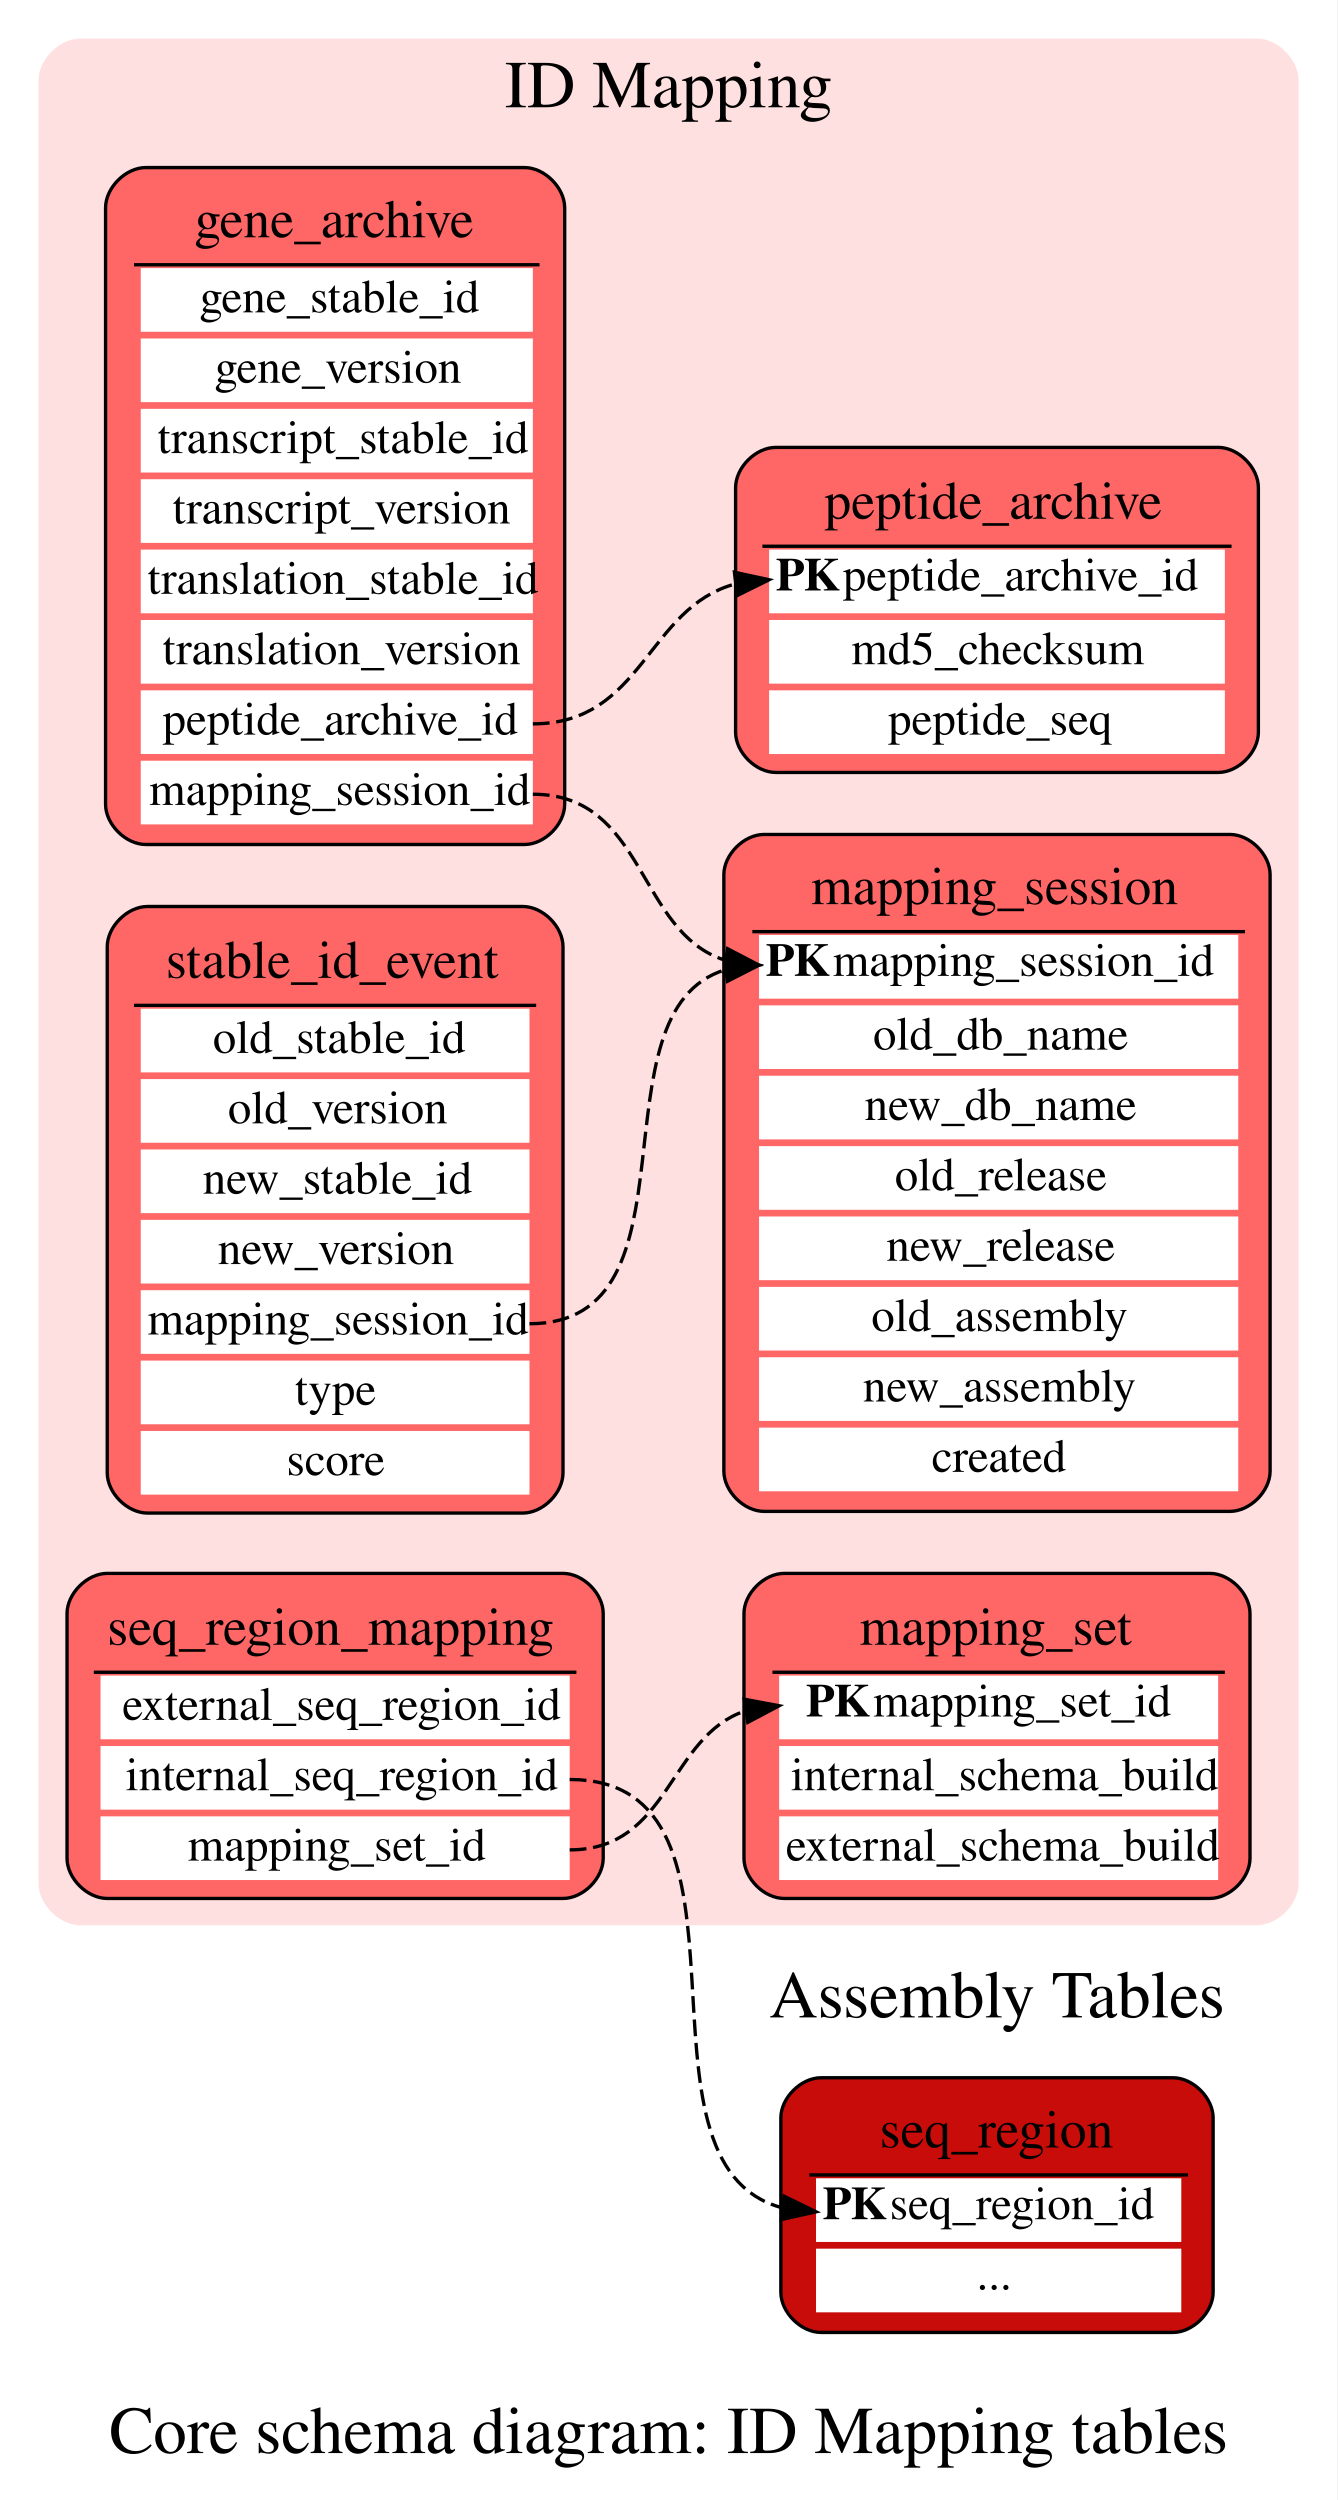
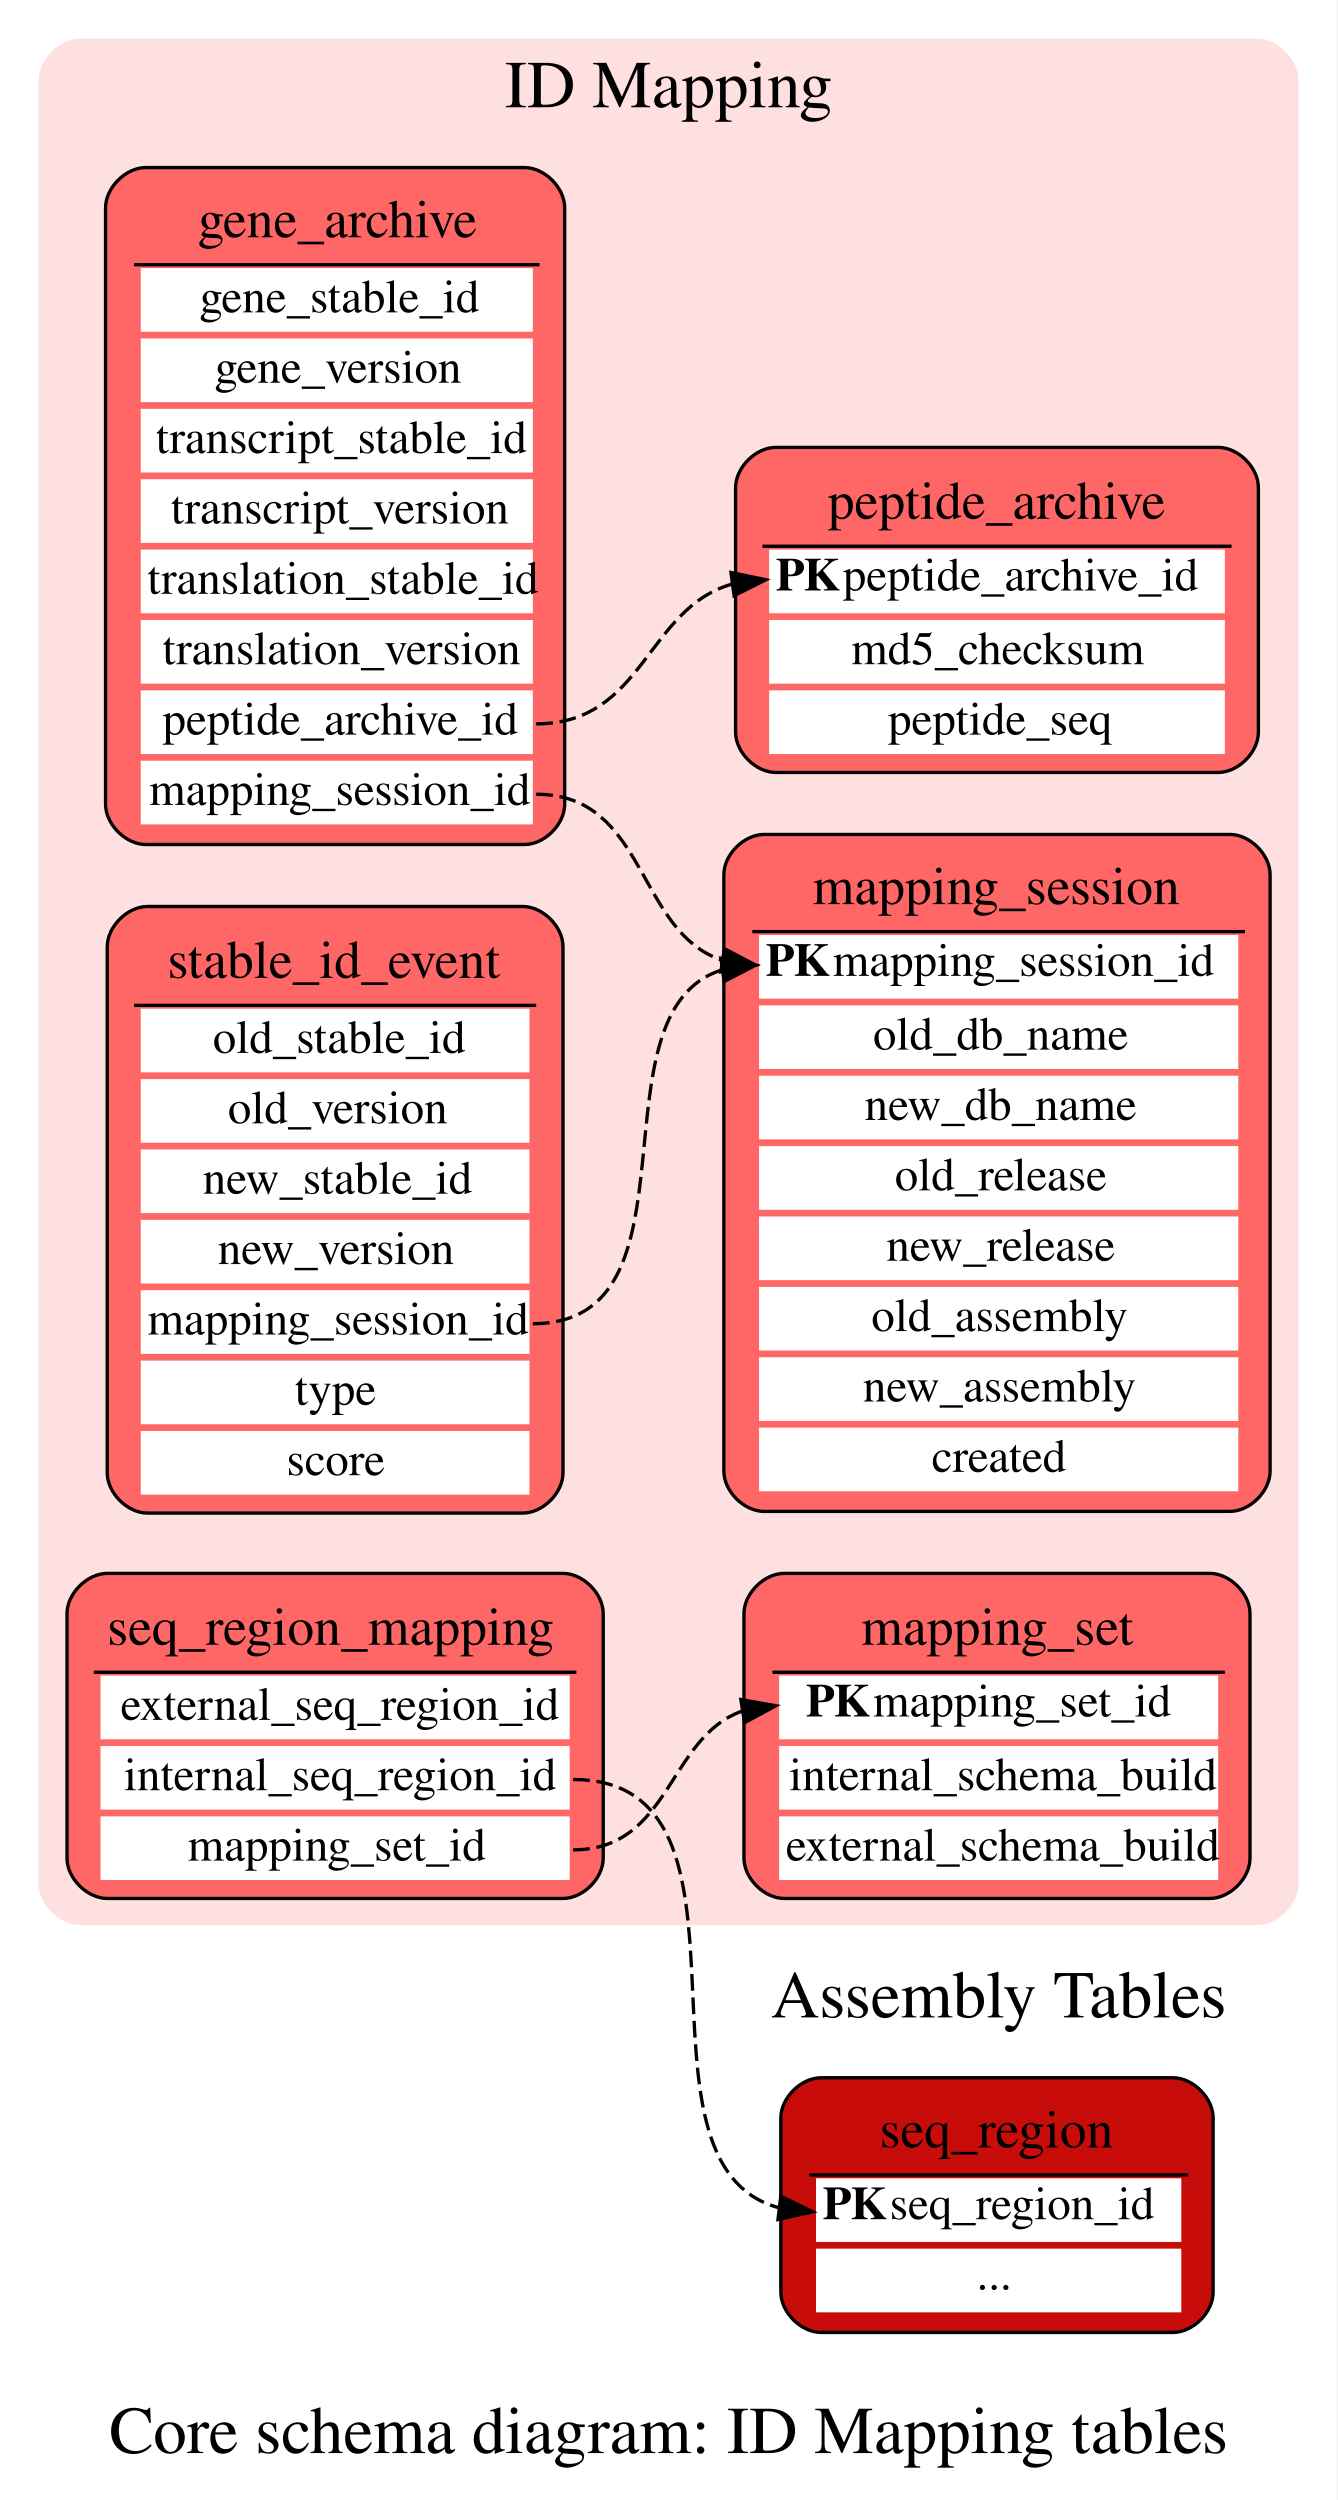
<svg xmlns="http://www.w3.org/2000/svg" width="399pt" height="746pt" viewBox="0.00 0.00 399.00 746.00">
  <g id="graph0" class="graph" transform="scale(1 1) rotate(0) translate(4 742)">
-     <polygon fill="#ffffff" stroke="transparent" points="-4,4 -4,-742 395,-742 395,4 -4,4" />
-     <text text-anchor="middle" x="195.5" y="-10" font-family="Times,serif" font-size="20.00" fill="#000000">Core schema diagram: ID Mapping tables</text>
+     <polygon fill="white" stroke="transparent" points="-4,4 -4,-742 395,-742 395,4 -4,4" />
+     <text text-anchor="middle" x="195.5" y="-10" font-family="Times,serif" font-size="20.00">Core schema diagram: ID Mapping tables</text>
    <g id="clust1" class="cluster">
-       <polygon fill="#ffffff" stroke="#ffffff" points="217,-38 217,-160 370,-160 370,-38 217,-38" />
-       <text text-anchor="middle" x="293.5" y="-140" font-family="Times,serif" font-size="20.00" fill="#000000">Assembly Tables</text>
+       <polygon fill="white" stroke="white" points="218,-38 218,-160 370,-160 370,-38 218,-38" />
+       <text text-anchor="middle" x="294" y="-140" font-family="Times,serif" font-size="20.00">Assembly Tables</text>
    </g>
    <g id="clust2" class="cluster">
      <path fill="#ffe0e0" stroke="#ffe0e0" d="M20,-168C20,-168 371,-168 371,-168 377,-168 383,-174 383,-180 383,-180 383,-718 383,-718 383,-724 377,-730 371,-730 371,-730 20,-730 20,-730 14,-730 8,-724 8,-718 8,-718 8,-180 8,-180 8,-174 14,-168 20,-168" />
-       <text text-anchor="middle" x="195.5" y="-710" font-family="Times,serif" font-size="20.00" fill="#000000">ID Mapping</text>
+       <text text-anchor="middle" x="195.5" y="-710" font-family="Times,serif" font-size="20.00">ID Mapping</text>
    </g>
    <g id="node1" class="node">
-       <path fill="#ff6666" stroke="#000000" d="M152.5,-692C152.5,-692 39.5,-692 39.5,-692 33.5,-692 27.5,-686 27.5,-680 27.5,-680 27.5,-502 27.5,-502 27.5,-496 33.5,-490 39.5,-490 39.5,-490 152.5,-490 152.5,-490 158.5,-490 164.5,-496 164.5,-502 164.5,-502 164.5,-680 164.5,-680 164.5,-686 158.5,-692 152.5,-692" />
-       <text text-anchor="start" x="54" y="-671.2" font-family="Times,serif" font-size="16.00" fill="#000000">gene_archive</text>
-       <polygon fill="#ffffff" stroke="transparent" points="38,-643 38,-662 155,-662 155,-643 38,-643" />
-       <text text-anchor="start" x="55.5" y="-648.8" font-family="Times,serif" font-size="14.00" fill="#000000">gene_stable_id</text>
-       <polygon fill="#ffffff" stroke="transparent" points="38,-622 38,-641 155,-641 155,-622 38,-622" />
-       <text text-anchor="start" x="60" y="-627.8" font-family="Times,serif" font-size="14.00" fill="#000000">gene_version</text>
-       <polygon fill="#ffffff" stroke="transparent" points="38,-601 38,-620 155,-620 155,-601 38,-601" />
-       <text text-anchor="start" x="43" y="-606.8" font-family="Times,serif" font-size="14.00" fill="#000000">transcript_stable_id</text>
-       <polygon fill="#ffffff" stroke="transparent" points="38,-580 38,-599 155,-599 155,-580 38,-580" />
-       <text text-anchor="start" x="47.5" y="-585.8" font-family="Times,serif" font-size="14.00" fill="#000000">transcript_version</text>
-       <polygon fill="#ffffff" stroke="transparent" points="38,-559 38,-578 155,-578 155,-559 38,-559" />
-       <text text-anchor="start" x="40" y="-564.8" font-family="Times,serif" font-size="14.00" fill="#000000">translation_stable_id</text>
-       <polygon fill="#ffffff" stroke="transparent" points="38,-538 38,-557 155,-557 155,-538 38,-538" />
-       <text text-anchor="start" x="44.5" y="-543.8" font-family="Times,serif" font-size="14.00" fill="#000000">translation_version</text>
-       <polygon fill="#ffffff" stroke="transparent" points="38,-517 38,-536 155,-536 155,-517 38,-517" />
-       <text text-anchor="start" x="44.5" y="-522.8" font-family="Times,serif" font-size="14.00" fill="#000000">peptide_archive_id</text>
-       <polygon fill="#ffffff" stroke="transparent" points="38,-496 38,-515 155,-515 155,-496 38,-496" />
-       <text text-anchor="start" x="40.5" y="-501.8" font-family="Times,serif" font-size="14.00" fill="#000000">mapping_session_id</text>
-       <polygon fill="#000000" stroke="#000000" points="36,-663 36,-663 157,-663 157,-663 36,-663" />
+       <path fill="#ff6666" stroke="black" d="M152.5,-692C152.5,-692 39.5,-692 39.5,-692 33.5,-692 27.5,-686 27.5,-680 27.5,-680 27.5,-502 27.5,-502 27.5,-496 33.5,-490 39.5,-490 39.5,-490 152.5,-490 152.5,-490 158.5,-490 164.5,-496 164.5,-502 164.5,-502 164.5,-680 164.5,-680 164.5,-686 158.5,-692 152.5,-692" />
+       <text text-anchor="start" x="55" y="-671.2" font-family="Times,serif" font-size="16.00">gene_archive</text>
+       <polygon fill="white" stroke="transparent" points="38,-643 38,-662 155,-662 155,-643 38,-643" />
+       <text text-anchor="start" x="55.5" y="-648.8" font-family="Times,serif" font-size="14.00">gene_stable_id</text>
+       <polygon fill="white" stroke="transparent" points="38,-622 38,-641 155,-641 155,-622 38,-622" />
+       <text text-anchor="start" x="60" y="-627.8" font-family="Times,serif" font-size="14.00">gene_version</text>
+       <polygon fill="white" stroke="transparent" points="38,-601 38,-620 155,-620 155,-601 38,-601" />
+       <text text-anchor="start" x="42.5" y="-606.8" font-family="Times,serif" font-size="14.00">transcript_stable_id</text>
+       <polygon fill="white" stroke="transparent" points="38,-580 38,-599 155,-599 155,-580 38,-580" />
+       <text text-anchor="start" x="47" y="-585.8" font-family="Times,serif" font-size="14.00">transcript_version</text>
+       <polygon fill="white" stroke="transparent" points="38,-559 38,-578 155,-578 155,-559 38,-559" />
+       <text text-anchor="start" x="40" y="-564.8" font-family="Times,serif" font-size="14.00">translation_stable_id</text>
+       <polygon fill="white" stroke="transparent" points="38,-538 38,-557 155,-557 155,-538 38,-538" />
+       <text text-anchor="start" x="44.5" y="-543.8" font-family="Times,serif" font-size="14.00">translation_version</text>
+       <polygon fill="white" stroke="transparent" points="38,-517 38,-536 155,-536 155,-517 38,-517" />
+       <text text-anchor="start" x="44.5" y="-522.8" font-family="Times,serif" font-size="14.00">peptide_archive_id</text>
+       <polygon fill="white" stroke="transparent" points="38,-496 38,-515 155,-515 155,-496 38,-496" />
+       <text text-anchor="start" x="40.5" y="-501.8" font-family="Times,serif" font-size="14.00">mapping_session_id</text>
+       <polygon fill="black" stroke="black" points="36,-663 36,-663 157,-663 157,-663 36,-663" />
    </g>
    <g id="node2" class="node">
-       <path fill="#ff6666" stroke="#000000" d="M363,-493C363,-493 224,-493 224,-493 218,-493 212,-487 212,-481 212,-481 212,-303 212,-303 212,-297 218,-291 224,-291 224,-291 363,-291 363,-291 369,-291 375,-297 375,-303 375,-303 375,-481 375,-481 375,-487 369,-493 363,-493" />
-       <text text-anchor="start" x="238" y="-472.2" font-family="Times,serif" font-size="16.00" fill="#000000">mapping_session</text>
-       <polygon fill="#ffffff" stroke="transparent" points="222.5,-444 222.5,-463 365.5,-463 365.5,-444 222.5,-444" />
-       <text text-anchor="start" x="224.5" y="-450.8" font-family="Times,serif" font-weight="bold" font-size="14.00" fill="#000000">PK</text>
-       <text text-anchor="start" x="244.5" y="-450.8" font-family="Times,serif" font-size="14.00" fill="#000000">  mapping_session_id</text>
-       <polygon fill="#ffffff" stroke="transparent" points="222.5,-423 222.5,-442 365.5,-442 365.5,-423 222.5,-423" />
-       <text text-anchor="start" x="256.5" y="-428.8" font-family="Times,serif" font-size="14.00" fill="#000000">old_db_name</text>
-       <polygon fill="#ffffff" stroke="transparent" points="222.5,-402 222.5,-421 365.5,-421 365.5,-402 222.5,-402" />
-       <text text-anchor="start" x="254" y="-407.8" font-family="Times,serif" font-size="14.00" fill="#000000">new_db_name</text>
-       <polygon fill="#ffffff" stroke="transparent" points="222.5,-381 222.5,-400 365.5,-400 365.5,-381 222.5,-381" />
-       <text text-anchor="start" x="263" y="-386.8" font-family="Times,serif" font-size="14.00" fill="#000000">old_release</text>
-       <polygon fill="#ffffff" stroke="transparent" points="222.5,-360 222.5,-379 365.5,-379 365.5,-360 222.5,-360" />
-       <text text-anchor="start" x="260.5" y="-365.8" font-family="Times,serif" font-size="14.00" fill="#000000">new_release</text>
-       <polygon fill="#ffffff" stroke="transparent" points="222.5,-339 222.5,-358 365.5,-358 365.5,-339 222.5,-339" />
-       <text text-anchor="start" x="256" y="-344.8" font-family="Times,serif" font-size="14.00" fill="#000000">old_assembly</text>
-       <polygon fill="#ffffff" stroke="transparent" points="222.5,-318 222.5,-337 365.5,-337 365.5,-318 222.5,-318" />
-       <text text-anchor="start" x="253.5" y="-323.8" font-family="Times,serif" font-size="14.00" fill="#000000">new_assembly</text>
-       <polygon fill="#ffffff" stroke="transparent" points="222.5,-297 222.5,-316 365.5,-316 365.5,-297 222.5,-297" />
-       <text text-anchor="start" x="274" y="-302.8" font-family="Times,serif" font-size="14.00" fill="#000000">created</text>
-       <polygon fill="#000000" stroke="#000000" points="220.5,-464 220.5,-464 367.5,-464 367.5,-464 220.5,-464" />
+       <path fill="#ff6666" stroke="black" d="M363,-493C363,-493 224,-493 224,-493 218,-493 212,-487 212,-481 212,-481 212,-303 212,-303 212,-297 218,-291 224,-291 224,-291 363,-291 363,-291 369,-291 375,-297 375,-303 375,-303 375,-481 375,-481 375,-487 369,-493 363,-493" />
+       <text text-anchor="start" x="238.5" y="-472.2" font-family="Times,serif" font-size="16.00">mapping_session</text>
+       <polygon fill="white" stroke="transparent" points="222.5,-444 222.5,-463 365.5,-463 365.5,-444 222.5,-444" />
+       <text text-anchor="start" x="224.5" y="-450.8" font-family="Times,serif" font-weight="bold" font-size="14.00">PK</text>
+       <text text-anchor="start" x="244.5" y="-450.8" font-family="Times,serif" font-size="14.00">  mapping_session_id</text>
+       <polygon fill="white" stroke="transparent" points="222.5,-423 222.5,-442 365.5,-442 365.5,-423 222.5,-423" />
+       <text text-anchor="start" x="256.5" y="-428.8" font-family="Times,serif" font-size="14.00">old_db_name</text>
+       <polygon fill="white" stroke="transparent" points="222.5,-402 222.5,-421 365.5,-421 365.5,-402 222.5,-402" />
+       <text text-anchor="start" x="254" y="-407.8" font-family="Times,serif" font-size="14.00">new_db_name</text>
+       <polygon fill="white" stroke="transparent" points="222.5,-381 222.5,-400 365.5,-400 365.5,-381 222.5,-381" />
+       <text text-anchor="start" x="263" y="-386.8" font-family="Times,serif" font-size="14.00">old_release</text>
+       <polygon fill="white" stroke="transparent" points="222.5,-360 222.5,-379 365.5,-379 365.5,-360 222.5,-360" />
+       <text text-anchor="start" x="260.5" y="-365.8" font-family="Times,serif" font-size="14.00">new_release</text>
+       <polygon fill="white" stroke="transparent" points="222.5,-339 222.5,-358 365.5,-358 365.5,-339 222.5,-339" />
+       <text text-anchor="start" x="256" y="-344.8" font-family="Times,serif" font-size="14.00">old_assembly</text>
+       <polygon fill="white" stroke="transparent" points="222.5,-318 222.5,-337 365.5,-337 365.5,-318 222.5,-318" />
+       <text text-anchor="start" x="253.5" y="-323.8" font-family="Times,serif" font-size="14.00">new_assembly</text>
+       <polygon fill="white" stroke="transparent" points="222.5,-297 222.5,-316 365.5,-316 365.5,-297 222.5,-297" />
+       <text text-anchor="start" x="274" y="-302.8" font-family="Times,serif" font-size="14.00">created</text>
+       <polygon fill="black" stroke="black" points="220.5,-464 220.5,-464 367.5,-464 367.5,-464 220.5,-464" />
    </g>
    <g id="edge1" class="edge">
-       <path fill="none" stroke="#000000" stroke-dasharray="5,2" d="M155,-505C188.781,-505 185.997,-463.833 212.351,-455.471" />
-       <polygon fill="#000000" stroke="#000000" points="213.106,-458.899 222.5,-454 212.101,-451.971 213.106,-458.899" />
+       <path fill="none" stroke="black" stroke-dasharray="5,2" d="M156,-505C189.15,-505 185.82,-463.83 211.56,-455.47" />
+       <polygon fill="black" stroke="black" points="212.12,-458.93 221.5,-454 211.1,-452 212.12,-458.93" />
    </g>
    <g id="node4" class="node">
-       <path fill="#ff6666" stroke="#000000" d="M359.5,-608.5C359.5,-608.5 227.5,-608.5 227.5,-608.5 221.5,-608.5 215.5,-602.5 215.5,-596.5 215.5,-596.5 215.5,-523.5 215.5,-523.5 215.5,-517.5 221.5,-511.5 227.5,-511.5 227.5,-511.5 359.5,-511.5 359.5,-511.5 365.5,-511.5 371.5,-517.5 371.5,-523.5 371.5,-523.5 371.5,-596.5 371.5,-596.5 371.5,-602.5 365.5,-608.5 359.5,-608.5" />
-       <text text-anchor="start" x="242" y="-587.2" font-family="Times,serif" font-size="16.00" fill="#000000">peptide_archive</text>
-       <polygon fill="#ffffff" stroke="transparent" points="225.5,-559 225.5,-578 361.5,-578 361.5,-559 225.5,-559" />
-       <text text-anchor="start" x="227.5" y="-565.8" font-family="Times,serif" font-weight="bold" font-size="14.00" fill="#000000">PK</text>
-       <text text-anchor="start" x="247.5" y="-565.8" font-family="Times,serif" font-size="14.00" fill="#000000">  peptide_archive_id</text>
-       <polygon fill="#ffffff" stroke="transparent" points="225.5,-538 225.5,-557 361.5,-557 361.5,-538 225.5,-538" />
-       <text text-anchor="start" x="250" y="-543.8" font-family="Times,serif" font-size="14.00" fill="#000000">md5_checksum</text>
-       <polygon fill="#ffffff" stroke="transparent" points="225.5,-517 225.5,-536 361.5,-536 361.5,-517 225.5,-517" />
-       <text text-anchor="start" x="261" y="-522.8" font-family="Times,serif" font-size="14.00" fill="#000000">peptide_seq</text>
-       <polygon fill="#000000" stroke="#000000" points="223.5,-579 223.5,-579 363.5,-579 363.5,-579 223.5,-579" />
+       <path fill="#ff6666" stroke="black" d="M359.5,-608.5C359.5,-608.5 227.5,-608.5 227.5,-608.5 221.5,-608.5 215.5,-602.5 215.5,-596.5 215.5,-596.5 215.5,-523.5 215.5,-523.5 215.5,-517.5 221.5,-511.5 227.5,-511.5 227.5,-511.5 359.5,-511.5 359.5,-511.5 365.5,-511.5 371.5,-517.5 371.5,-523.5 371.5,-523.5 371.5,-596.5 371.5,-596.5 371.5,-602.5 365.5,-608.5 359.5,-608.5" />
+       <text text-anchor="start" x="243" y="-587.2" font-family="Times,serif" font-size="16.00">peptide_archive</text>
+       <polygon fill="white" stroke="transparent" points="225.5,-559 225.5,-578 361.5,-578 361.5,-559 225.5,-559" />
+       <text text-anchor="start" x="227.5" y="-565.8" font-family="Times,serif" font-weight="bold" font-size="14.00">PK</text>
+       <text text-anchor="start" x="247.5" y="-565.8" font-family="Times,serif" font-size="14.00">  peptide_archive_id</text>
+       <polygon fill="white" stroke="transparent" points="225.5,-538 225.5,-557 361.5,-557 361.5,-538 225.5,-538" />
+       <text text-anchor="start" x="250" y="-543.8" font-family="Times,serif" font-size="14.00">md5_checksum</text>
+       <polygon fill="white" stroke="transparent" points="225.5,-517 225.5,-536 361.5,-536 361.5,-517 225.5,-517" />
+       <text text-anchor="start" x="261" y="-522.8" font-family="Times,serif" font-size="14.00">peptide_seq</text>
+       <polygon fill="black" stroke="black" points="223.5,-579 223.5,-579 363.5,-579 363.5,-579 223.5,-579" />
    </g>
    <g id="edge2" class="edge">
-       <path fill="none" stroke="#000000" stroke-dasharray="5,2" d="M155,-526C187.974,-526 188.98,-560.709 215.46,-567.76" />
-       <polygon fill="#000000" stroke="#000000" points="215.146,-571.247 225.5,-569 216.005,-564.3 215.146,-571.247" />
+       <path fill="none" stroke="black" stroke-dasharray="5,2" d="M156,-526C188.15,-526 188.83,-560.41 214.35,-567.67" />
+       <polygon fill="black" stroke="black" points="214.13,-571.17 224.5,-569 215.04,-564.23 214.13,-571.17" />
    </g>
    <g id="node3" class="node">
-       <path fill="#ff6666" stroke="#000000" d="M357,-272.5C357,-272.5 230,-272.5 230,-272.5 224,-272.5 218,-266.5 218,-260.5 218,-260.5 218,-187.5 218,-187.5 218,-181.5 224,-175.5 230,-175.5 230,-175.5 357,-175.5 357,-175.5 363,-175.5 369,-181.5 369,-187.5 369,-187.5 369,-260.5 369,-260.5 369,-266.5 363,-272.5 357,-272.5" />
-       <text text-anchor="start" x="252.5" y="-251.2" font-family="Times,serif" font-size="16.00" fill="#000000">mapping_set</text>
-       <polygon fill="#ffffff" stroke="transparent" points="228.5,-223 228.5,-242 359.5,-242 359.5,-223 228.5,-223" />
-       <text text-anchor="start" x="236.5" y="-229.8" font-family="Times,serif" font-weight="bold" font-size="14.00" fill="#000000">PK</text>
-       <text text-anchor="start" x="256.5" y="-229.8" font-family="Times,serif" font-size="14.00" fill="#000000">  mapping_set_id</text>
-       <polygon fill="#ffffff" stroke="transparent" points="228.5,-202 228.5,-221 359.5,-221 359.5,-202 228.5,-202" />
-       <text text-anchor="start" x="232" y="-207.8" font-family="Times,serif" font-size="14.00" fill="#000000">internal_schema_build</text>
-       <polygon fill="#ffffff" stroke="transparent" points="228.5,-181 228.5,-200 359.5,-200 359.5,-181 228.5,-181" />
-       <text text-anchor="start" x="230.5" y="-186.8" font-family="Times,serif" font-size="14.00" fill="#000000">external_schema_build</text>
-       <polygon fill="#000000" stroke="#000000" points="226.5,-243 226.5,-243 361.5,-243 361.5,-243 226.5,-243" />
+       <path fill="#ff6666" stroke="black" d="M357,-272.5C357,-272.5 230,-272.5 230,-272.5 224,-272.5 218,-266.5 218,-260.5 218,-260.5 218,-187.5 218,-187.5 218,-181.5 224,-175.5 230,-175.5 230,-175.5 357,-175.5 357,-175.5 363,-175.5 369,-181.5 369,-187.5 369,-187.5 369,-260.5 369,-260.5 369,-266.5 363,-272.5 357,-272.5" />
+       <text text-anchor="start" x="253" y="-251.2" font-family="Times,serif" font-size="16.00">mapping_set</text>
+       <polygon fill="white" stroke="transparent" points="228.5,-223 228.5,-242 359.5,-242 359.5,-223 228.5,-223" />
+       <text text-anchor="start" x="236.5" y="-229.8" font-family="Times,serif" font-weight="bold" font-size="14.00">PK</text>
+       <text text-anchor="start" x="256.5" y="-229.8" font-family="Times,serif" font-size="14.00">  mapping_set_id</text>
+       <polygon fill="white" stroke="transparent" points="228.5,-202 228.5,-221 359.5,-221 359.5,-202 228.5,-202" />
+       <text text-anchor="start" x="231.5" y="-207.8" font-family="Times,serif" font-size="14.00">internal_schema_build</text>
+       <polygon fill="white" stroke="transparent" points="228.5,-181 228.5,-200 359.5,-200 359.5,-181 228.5,-181" />
+       <text text-anchor="start" x="230.5" y="-186.8" font-family="Times,serif" font-size="14.00">external_schema_build</text>
+       <polygon fill="black" stroke="black" points="226.5,-243 226.5,-243 361.5,-243 361.5,-243 226.5,-243" />
    </g>
    <g id="node5" class="node">
-       <path fill="#ff6666" stroke="#000000" d="M164,-272.5C164,-272.5 28,-272.5 28,-272.5 22,-272.5 16,-266.5 16,-260.5 16,-260.5 16,-187.5 16,-187.5 16,-181.5 22,-175.5 28,-175.5 28,-175.5 164,-175.5 164,-175.5 170,-175.5 176,-181.5 176,-187.5 176,-187.5 176,-260.5 176,-260.5 176,-266.5 170,-272.5 164,-272.5" />
-       <text text-anchor="start" x="28" y="-251.2" font-family="Times,serif" font-size="16.00" fill="#000000">seq_region_mapping</text>
-       <polygon fill="#ffffff" stroke="transparent" points="26,-223 26,-242 166,-242 166,-223 26,-223" />
-       <text text-anchor="start" x="32.5" y="-228.8" font-family="Times,serif" font-size="14.00" fill="#000000">external_seq_region_id</text>
-       <polygon fill="#ffffff" stroke="transparent" points="26,-202 26,-221 166,-221 166,-202 26,-202" />
-       <text text-anchor="start" x="33.5" y="-207.8" font-family="Times,serif" font-size="14.00" fill="#000000">internal_seq_region_id</text>
-       <polygon fill="#ffffff" stroke="transparent" points="26,-181 26,-200 166,-200 166,-181 26,-181" />
-       <text text-anchor="start" x="52" y="-186.8" font-family="Times,serif" font-size="14.00" fill="#000000">mapping_set_id</text>
-       <polygon fill="#000000" stroke="#000000" points="24,-243 24,-243 168,-243 168,-243 24,-243" />
+       <path fill="#ff6666" stroke="black" d="M164,-272.5C164,-272.5 28,-272.5 28,-272.5 22,-272.5 16,-266.5 16,-260.5 16,-260.5 16,-187.5 16,-187.5 16,-181.5 22,-175.5 28,-175.5 28,-175.5 164,-175.5 164,-175.5 170,-175.5 176,-181.5 176,-187.5 176,-187.5 176,-260.5 176,-260.5 176,-266.5 170,-272.5 164,-272.5" />
+       <text text-anchor="start" x="28" y="-251.2" font-family="Times,serif" font-size="16.00">seq_region_mapping</text>
+       <polygon fill="white" stroke="transparent" points="26,-223 26,-242 166,-242 166,-223 26,-223" />
+       <text text-anchor="start" x="32" y="-228.8" font-family="Times,serif" font-size="14.00">external_seq_region_id</text>
+       <polygon fill="white" stroke="transparent" points="26,-202 26,-221 166,-221 166,-202 26,-202" />
+       <text text-anchor="start" x="33" y="-207.8" font-family="Times,serif" font-size="14.00">internal_seq_region_id</text>
+       <polygon fill="white" stroke="transparent" points="26,-181 26,-200 166,-200 166,-181 26,-181" />
+       <text text-anchor="start" x="52" y="-186.8" font-family="Times,serif" font-size="14.00">mapping_set_id</text>
+       <polygon fill="black" stroke="black" points="24,-243 24,-243 168,-243 168,-243 24,-243" />
    </g>
    <g id="edge3" class="edge">
-       <path fill="none" stroke="#000000" stroke-dasharray="5,2" d="M166,-190C195.898,-190 195.405,-223.81 218.417,-231.47" />
-       <polygon fill="#000000" stroke="#000000" points="218.088,-234.96 228.5,-233 219.138,-228.039 218.088,-234.96" />
+       <path fill="none" stroke="black" stroke-dasharray="5,2" d="M167,-190C196.12,-190 195.27,-223.51 217.36,-231.37" />
+       <polygon fill="black" stroke="black" points="217.07,-234.86 227.5,-233 218.18,-227.95 217.07,-234.86" />
    </g>
    <g id="node7" class="node">
-       <path fill="#c70c09" stroke="#000000" d="M346,-122C346,-122 241,-122 241,-122 235,-122 229,-116 229,-110 229,-110 229,-58 229,-58 229,-52 235,-46 241,-46 241,-46 346,-46 346,-46 352,-46 358,-52 358,-58 358,-58 358,-110 358,-110 358,-116 352,-122 346,-122" />
-       <text text-anchor="start" x="258.5" y="-101.2" font-family="Times,serif" font-size="16.00" fill="#000000">seq_region</text>
-       <polygon fill="#ffffff" stroke="transparent" points="239.5,-73 239.5,-92 348.5,-92 348.5,-73 239.5,-73" />
-       <text text-anchor="start" x="241.5" y="-79.8" font-family="Times,serif" font-weight="bold" font-size="14.00" fill="#000000">PK</text>
-       <text text-anchor="start" x="261.5" y="-79.8" font-family="Times,serif" font-size="14.00" fill="#000000">  seq_region_id</text>
-       <polygon fill="#ffffff" stroke="transparent" points="239.5,-52 239.5,-71 348.5,-71 348.5,-52 239.5,-52" />
-       <text text-anchor="start" x="288" y="-58.8" font-family="Times,serif" font-style="italic" font-size="14.00" fill="#000000">...</text>
-       <polygon fill="#000000" stroke="#000000" points="237.5,-93 237.5,-93 350.5,-93 350.5,-93 237.5,-93" />
+       <path fill="#c70c09" stroke="black" d="M346,-122C346,-122 241,-122 241,-122 235,-122 229,-116 229,-110 229,-110 229,-58 229,-58 229,-52 235,-46 241,-46 241,-46 346,-46 346,-46 352,-46 358,-52 358,-58 358,-58 358,-110 358,-110 358,-116 352,-122 346,-122" />
+       <text text-anchor="start" x="258.5" y="-101.2" font-family="Times,serif" font-size="16.00">seq_region</text>
+       <polygon fill="white" stroke="transparent" points="239.5,-73 239.5,-92 348.5,-92 348.5,-73 239.5,-73" />
+       <text text-anchor="start" x="241.5" y="-79.8" font-family="Times,serif" font-weight="bold" font-size="14.00">PK</text>
+       <text text-anchor="start" x="261.5" y="-79.8" font-family="Times,serif" font-size="14.00">  seq_region_id</text>
+       <polygon fill="white" stroke="transparent" points="239.5,-52 239.5,-71 348.5,-71 348.5,-52 239.5,-52" />
+       <text text-anchor="start" x="288" y="-58.8" font-family="Times,serif" font-style="italic" font-size="14.00">...</text>
+       <polygon fill="black" stroke="black" points="237.5,-93 237.5,-93 350.5,-93 350.5,-93 237.5,-93" />
    </g>
    <g id="edge4" class="edge">
-       <path fill="none" stroke="#000000" stroke-dasharray="5,2" d="M166,-211C228.249,-211 179.738,-96.199 229.44,-83.195" />
-       <polygon fill="#000000" stroke="#000000" points="229.983,-86.655 239.5,-82 229.157,-79.704 229.983,-86.655" />
+       <path fill="none" stroke="black" stroke-dasharray="5,2" d="M167,-211C228.84,-211 179.3,-96.2 228.52,-83.19" />
+       <polygon fill="black" stroke="black" points="228.99,-86.66 238.5,-82 228.15,-79.71 228.99,-86.66" />
    </g>
    <g id="node6" class="node">
-       <path fill="#ff6666" stroke="#000000" d="M152,-471.5C152,-471.5 40,-471.5 40,-471.5 34,-471.5 28,-465.5 28,-459.5 28,-459.5 28,-302.5 28,-302.5 28,-296.5 34,-290.5 40,-290.5 40,-290.5 152,-290.5 152,-290.5 158,-290.5 164,-296.5 164,-302.5 164,-302.5 164,-459.5 164,-459.5 164,-465.5 158,-471.5 152,-471.5" />
-       <text text-anchor="start" x="45.5" y="-450.2" font-family="Times,serif" font-size="16.00" fill="#000000">stable_id_event</text>
-       <polygon fill="#ffffff" stroke="transparent" points="38,-422 38,-441 154,-441 154,-422 38,-422" />
-       <text text-anchor="start" x="59.5" y="-427.8" font-family="Times,serif" font-size="14.00" fill="#000000">old_stable_id</text>
-       <polygon fill="#ffffff" stroke="transparent" points="38,-401 38,-420 154,-420 154,-401 38,-401" />
-       <text text-anchor="start" x="64" y="-406.8" font-family="Times,serif" font-size="14.00" fill="#000000">old_version</text>
-       <polygon fill="#ffffff" stroke="transparent" points="38,-380 38,-399 154,-399 154,-380 38,-380" />
-       <text text-anchor="start" x="56.5" y="-385.8" font-family="Times,serif" font-size="14.00" fill="#000000">new_stable_id</text>
-       <polygon fill="#ffffff" stroke="transparent" points="38,-359 38,-378 154,-378 154,-359 38,-359" />
-       <text text-anchor="start" x="61" y="-364.8" font-family="Times,serif" font-size="14.00" fill="#000000">new_version</text>
-       <polygon fill="#ffffff" stroke="transparent" points="38,-338 38,-357 154,-357 154,-338 38,-338" />
-       <text text-anchor="start" x="40" y="-343.8" font-family="Times,serif" font-size="14.00" fill="#000000">mapping_session_id</text>
-       <polygon fill="#ffffff" stroke="transparent" points="38,-317 38,-336 154,-336 154,-317 38,-317" />
-       <text text-anchor="start" x="84" y="-322.8" font-family="Times,serif" font-size="14.00" fill="#000000">type</text>
-       <polygon fill="#ffffff" stroke="transparent" points="38,-296 38,-315 154,-315 154,-296 38,-296" />
-       <text text-anchor="start" x="81.5" y="-301.8" font-family="Times,serif" font-size="14.00" fill="#000000">score</text>
-       <polygon fill="#000000" stroke="#000000" points="36,-442 36,-442 156,-442 156,-442 36,-442" />
+       <path fill="#ff6666" stroke="black" d="M152,-471.5C152,-471.5 40,-471.5 40,-471.5 34,-471.5 28,-465.5 28,-459.5 28,-459.5 28,-302.5 28,-302.5 28,-296.5 34,-290.5 40,-290.5 40,-290.5 152,-290.5 152,-290.5 158,-290.5 164,-296.5 164,-302.5 164,-302.5 164,-459.5 164,-459.5 164,-465.5 158,-471.5 152,-471.5" />
+       <text text-anchor="start" x="46" y="-450.2" font-family="Times,serif" font-size="16.00">stable_id_event</text>
+       <polygon fill="white" stroke="transparent" points="38,-422 38,-441 154,-441 154,-422 38,-422" />
+       <text text-anchor="start" x="59.5" y="-427.8" font-family="Times,serif" font-size="14.00">old_stable_id</text>
+       <polygon fill="white" stroke="transparent" points="38,-401 38,-420 154,-420 154,-401 38,-401" />
+       <text text-anchor="start" x="64" y="-406.8" font-family="Times,serif" font-size="14.00">old_version</text>
+       <polygon fill="white" stroke="transparent" points="38,-380 38,-399 154,-399 154,-380 38,-380" />
+       <text text-anchor="start" x="56.5" y="-385.8" font-family="Times,serif" font-size="14.00">new_stable_id</text>
+       <polygon fill="white" stroke="transparent" points="38,-359 38,-378 154,-378 154,-359 38,-359" />
+       <text text-anchor="start" x="61" y="-364.8" font-family="Times,serif" font-size="14.00">new_version</text>
+       <polygon fill="white" stroke="transparent" points="38,-338 38,-357 154,-357 154,-338 38,-338" />
+       <text text-anchor="start" x="40" y="-343.8" font-family="Times,serif" font-size="14.00">mapping_session_id</text>
+       <polygon fill="white" stroke="transparent" points="38,-317 38,-336 154,-336 154,-317 38,-317" />
+       <text text-anchor="start" x="84" y="-322.8" font-family="Times,serif" font-size="14.00">type</text>
+       <polygon fill="white" stroke="transparent" points="38,-296 38,-315 154,-315 154,-296 38,-296" />
+       <text text-anchor="start" x="81.5" y="-301.8" font-family="Times,serif" font-size="14.00">score</text>
+       <polygon fill="black" stroke="black" points="36,-442 36,-442 156,-442 156,-442 36,-442" />
    </g>
    <g id="edge5" class="edge">
-       <path fill="none" stroke="#000000" stroke-dasharray="5,2" d="M154,-347C206.716,-347 171.49,-440.261 212.527,-452.647" />
-       <polygon fill="#000000" stroke="#000000" points="212.12,-456.124 222.5,-454 213.061,-449.188 212.12,-456.124" />
+       <path fill="none" stroke="black" stroke-dasharray="5,2" d="M155,-347C207.16,-347 171.25,-439.87 211.38,-452.57" />
+       <polygon fill="black" stroke="black" points="211.11,-456.07 221.5,-454 212.09,-449.13 211.11,-456.07" />
    </g>
  </g>
</svg>
